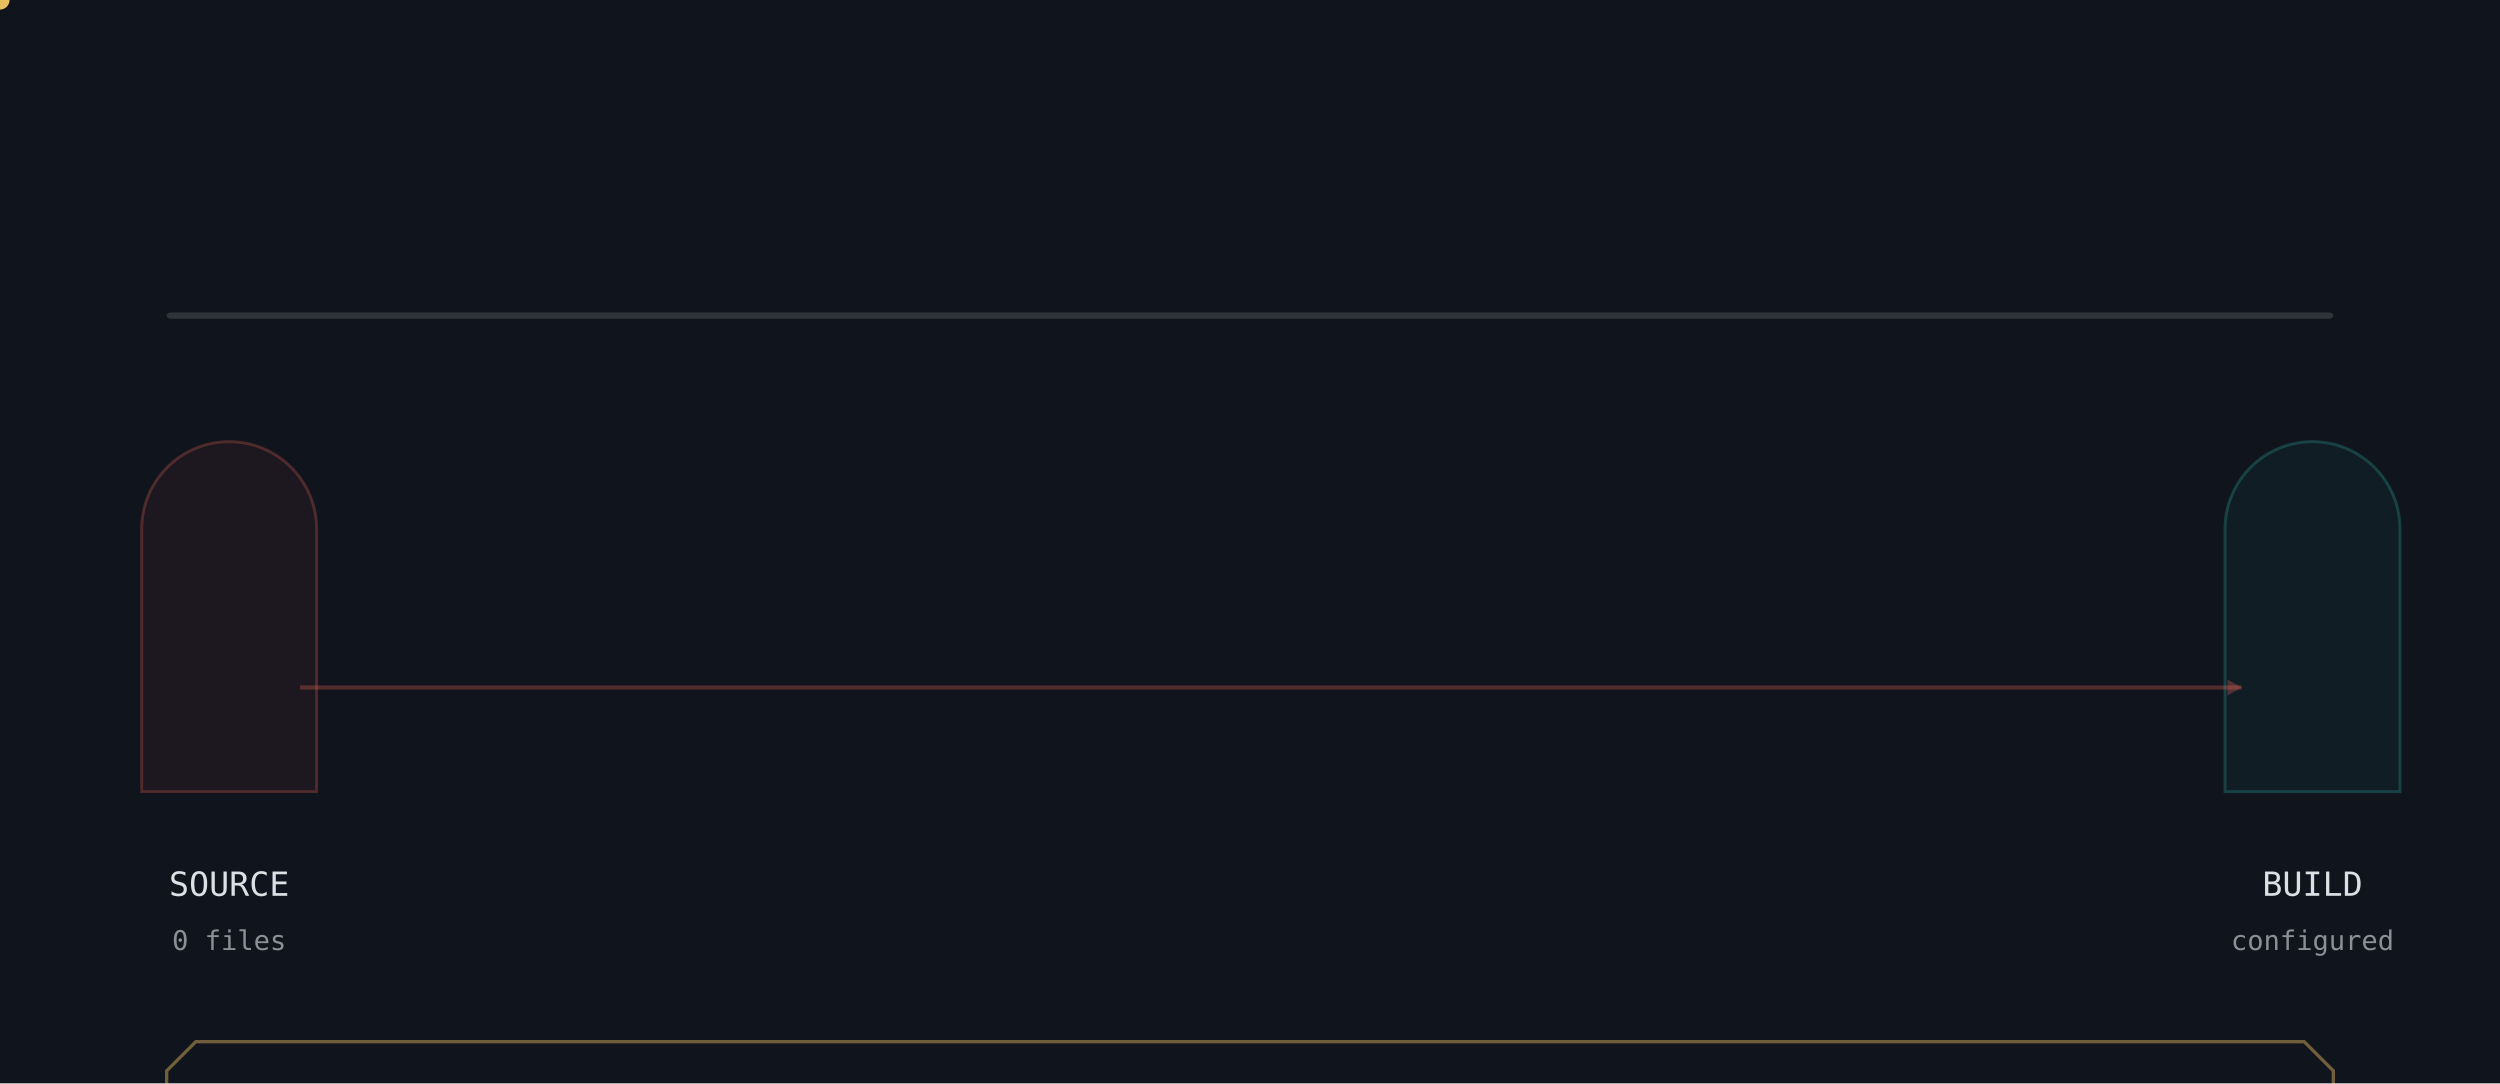
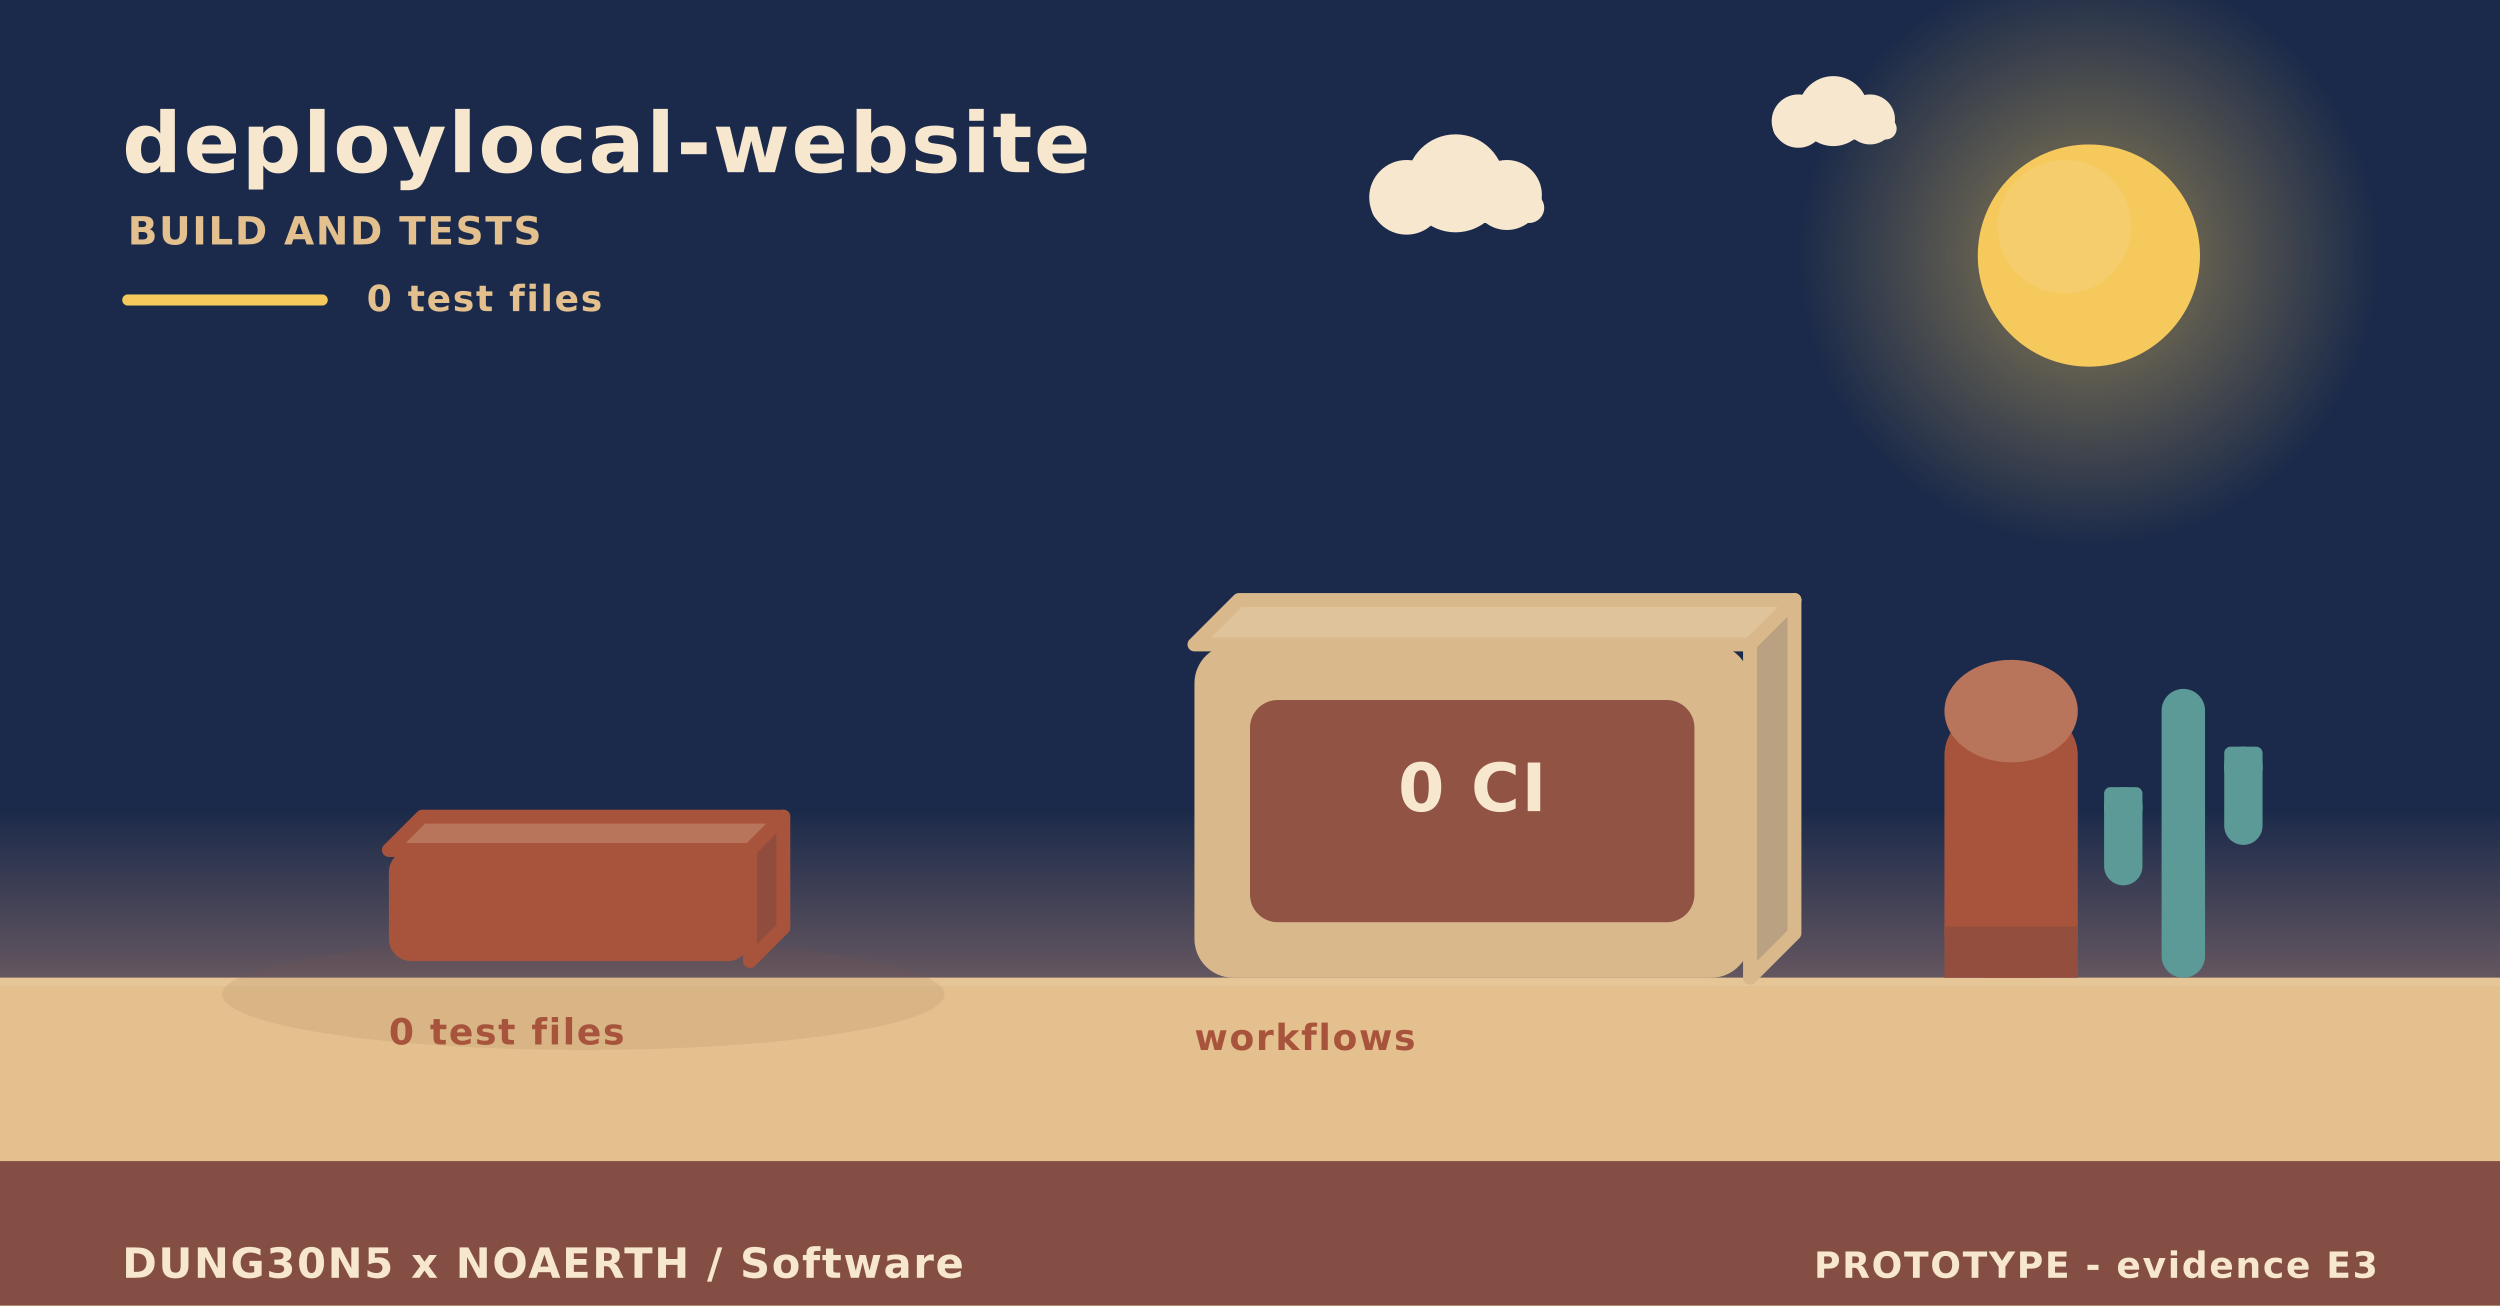
- <svg xmlns="http://www.w3.org/2000/svg" viewBox="0 0 1200 520" width="1200" height="520" role="img" aria-label="deploylocal-website build evidence">
-   <rect width="1200" height="520" fill="#10141c" />
-   <defs>
-     <linearGradient id="gb" x1="0" y1="0" x2="1" y2="1">
-       <stop offset="0%" stop-color="#ff6b5a" />
-       <stop offset="100%" stop-color="#2ec4b6" />
-     </linearGradient>
-   </defs>
-   <rect x="80.00" y="150.00" width="1040.00" height="3.00" rx="2.00" fill="rgba(242,245,249,0.140)" opacity="1.00" />
-   <path d="M68.00,380.00 L68.00,254.00 A42.00,42.00 0 0 1 152.00,254.00 L152.00,380.00 Z" fill="rgba(255,107,90,0.100)" opacity="0.55" stroke="rgba(255,107,90,0.450)" stroke-width="1.4" />
-   <polygon points="-192.26,189.00 -136.83,221.00 -136.83,157.00 -192.26,125.00" fill="#94793b" opacity="0.95" />
-   <polygon points="-247.68,221.00 -192.26,253.00 -192.26,189.00 -247.68,157.00" fill="#24998e" opacity="0.95" />
-   <polygon points="-192.26,125.00 -136.83,157.00 -192.26,189.00 -247.68,157.00" fill="#ff6b5a" opacity="0.95" />
-   <text x="110" y="430" font-family="ui-monospace,Menlo,monospace" font-size="16" fill="rgba(242,245,249,0.900)" text-anchor="middle">SOURCE</text>
-   <text x="110" y="456" font-family="ui-monospace,Menlo,monospace" font-size="13" fill="rgba(242,245,249,0.550)" text-anchor="middle">0 files</text>
-   <path d="M1068.00,380.00 L1068.00,254.00 A42.00,42.00 0 0 1 1152.00,254.00 L1152.00,380.00 Z" fill="rgba(46,196,182,0.100)" opacity="0.55" stroke="rgba(46,196,182,0.450)" stroke-width="1.4" />
-   <polygon points="673.77,689.00 729.19,721.00 729.19,657.00 673.77,625.00" fill="#94793b" opacity="0.95" />
-   <polygon points="618.34,721.00 673.77,753.00 673.77,689.00 618.34,657.00" fill="#24998e" opacity="0.95" />
-   <polygon points="673.77,625.00 729.19,657.00 673.77,689.00 618.34,657.00" fill="#2ec4b6" opacity="0.95" />
-   <text x="1110" y="430" font-family="ui-monospace,Menlo,monospace" font-size="16" fill="rgba(242,245,249,0.900)" text-anchor="middle">BUILD</text>
-   <text x="1110" y="456" font-family="ui-monospace,Menlo,monospace" font-size="13" fill="rgba(242,245,249,0.550)" text-anchor="middle">configured</text>
-   <line x1="144.00" y1="330.00" x2="1076.00" y2="330.00" stroke="rgba(255,107,90,0.500)" stroke-width="2.00" opacity="0.55" />
-   <polygon points="1076.00,330.00 1069.20,326.20 1069.20,333.80" fill="rgba(255,107,90,0.500)" opacity="0.55" />
-   <g opacity="0.9">
-     <circle cx="0.00" cy="0.00" r="4.60" fill="#ffd166" opacity="1.00" />
-     <animateTransform attributeName="transform" type="translate" values="144.00,330.00 1076.00,330.00" dur="5.633s" begin="0.0s" repeatCount="indefinite" />
-     <animateTransform attributeName="transform" type="translate" values="1076.00,330.00 144.00,330.00" dur="5.633s" begin="2.817s" repeatCount="indefinite" />
+ <svg xmlns="http://www.w3.org/2000/svg" width="900" height="470" viewBox="0 0 900 470" role="img" aria-label="deploylocal-website - how it is verified">
+   <linearGradient id="skyb" x1="0" y1="0" x2="0" y2="1">
+     <stop offset="0" stop-color="#1b2a4a" />
+     <stop offset="0.62" stop-color="#1b2a4a" />
+     <stop offset="1" stop-color="#f3ad8a" />
+   </linearGradient>
+   <rect width="900" height="470" fill="url(#skyb)" />
+   <radialGradient id="sunb">
+     <stop offset="0.35" stop-color="#f5c95c" stop-opacity="0.34" />
+     <stop offset="1" stop-color="#f5c95c" stop-opacity="0" />
+   </radialGradient>
+   <circle cx="752" cy="92" r="104" fill="url(#sunb)" />
+   <circle cx="752" cy="92" r="40" fill="#f5c95c" />
+   <circle cx="743.2" cy="81.6" r="24" fill="#f5d27e" opacity="0.5" />
+   <g>
+     <circle cx="524" cy="66" r="17.64" fill="#f6e7ce" />
+     <circle cx="506.36" cy="71.04" r="13.44" fill="#f6e7ce" />
+     <circle cx="542.48" cy="70.2" r="12.6" fill="#f6e7ce" />
+     <rect x="493.76" y="69.36" width="62.16" height="10.92" rx="5.46" fill="#f6e7ce" />
+     <animateTransform attributeName="transform" type="translate" values="0 0;24 0;0 0" dur="36s" begin="0s" repeatCount="indefinite" />
  </g>
-   <path d="M94.00,500.00 H1106.00 L1120.00,514.00 V546.00 L1106.00,560.00 H94.00 L80.00,546.00 V514.00 Z" fill="none" stroke="rgba(255,209,102,0.500)" stroke-width="1.60" opacity="0.80" />
-   <text x="600" y="536" font-family="ui-monospace,Menlo,monospace" font-size="16" fill="rgba(255,209,102,0.950)" text-anchor="middle">no test suite present in this repository — shown as measured, not implied</text>
+   <g>
+     <circle cx="660" cy="40" r="12.6" fill="#f6e7ce" />
+     <circle cx="647.4" cy="43.6" r="9.6" fill="#f6e7ce" />
+     <circle cx="673.2" cy="43" r="9" fill="#f6e7ce" />
+     <rect x="638.4" y="42.4" width="44.4" height="7.8" rx="3.9" fill="#f6e7ce" />
+     <animateTransform attributeName="transform" type="translate" values="0 0;-18 0;0 0" dur="46s" begin="3s" repeatCount="indefinite" />
+   </g>
+   <rect x="0" y="352" width="900" height="118" fill="#e3c08d" />
+   <rect x="0" y="352" width="900" height="3" fill="#e6c596" />
+   <text x="44" y="62" font-family="Verdana,DejaVu Sans,sans-serif" font-size="30" font-weight="700" letter-spacing="0.6" fill="#f6e7ce" text-anchor="start">deploylocal-website</text>
+   <text x="46" y="88" font-family="Verdana,DejaVu Sans,sans-serif" font-size="14" font-weight="700" letter-spacing="0.6" fill="#e3c08d" text-anchor="start">BUILD AND TESTS</text>
+   <rect x="44" y="106" width="74" height="4" rx="2" fill="#f5c95c" />
+   <text x="132" y="112" font-family="Verdana,DejaVu Sans,sans-serif" font-size="13" font-weight="700" letter-spacing="0.6" fill="#e3c08d" text-anchor="start">0 test files</text>
+   <ellipse cx="210" cy="358" rx="130" ry="20" fill="rgba(138,90,68,0.11)" />
+   <g>
+     <path d="M140,306 L270,306 L282,294 L152,294 Z" fill="#b9745c" stroke="#a8543c" stroke-width="5" stroke-linejoin="round" />
+     <path d="M270,306 L282,294 L282,334 L270,346 Z" fill="#904d3e" stroke="#a8543c" stroke-width="5" stroke-linejoin="round" />
+     <rect x="140" y="306" width="130" height="40" rx="8" fill="#a8543c" />
+     <animateTransform attributeName="transform" type="translate" values="0 10;0 0" dur="0.8s" begin="0.5s" fill="freeze" />
+   </g>
+   <text x="140" y="376" font-family="Verdana,DejaVu Sans,sans-serif" font-size="13" font-weight="700" letter-spacing="0.6" fill="#a8543c" text-anchor="start">0 test files</text>
+   <path d="M430,232 L630,232 L646,216 L446,216 Z" fill="#dfc39b" stroke="#d9b98c" stroke-width="5" stroke-linejoin="round" />
+   <path d="M630,232 L646,216 L646,336 L630,352 Z" fill="#b9a181" stroke="#d9b98c" stroke-width="5" stroke-linejoin="round" />
+   <rect x="430" y="232" width="200" height="120" rx="14" fill="#d9b98c" />
+   <rect x="450" y="252" width="160" height="80" rx="10" fill="#8c4c3f" opacity="0.94" />
+   <text x="530" y="292" font-family="Verdana,DejaVu Sans,sans-serif" font-size="24" font-weight="700" letter-spacing="0.6" fill="#f6e7ce" text-anchor="middle">0 CI</text>
+   <text x="430" y="378" font-family="Verdana,DejaVu Sans,sans-serif" font-size="13" font-weight="700" letter-spacing="0.6" fill="#a8543c" text-anchor="start">workflows</text>
+   <rect x="700" y="256" width="48" height="96" rx="16" fill="#a8543c" />
+   <ellipse cx="724" cy="256" rx="24" ry="18.46" fill="#b9745c" />
+   <rect x="700" y="333.54" width="48" height="18.46" fill="#944e3e" />
+   <rect x="778.18" y="248" width="15.64" height="104" rx="7.82" fill="#5b9a97" />
+   <rect x="757.48" y="283.36" width="13.8" height="35.36" rx="6.9" fill="#5b9a97" />
+   <rect x="757.48" y="283.36" width="13.8" height="10.4" rx="2.3" fill="#5b9a97" />
+   <rect x="800.72" y="268.8" width="13.8" height="35.36" rx="6.9" fill="#5b9a97" />
+   <rect x="800.72" y="268.8" width="13.8" height="10.4" rx="2.3" fill="#5b9a97" />
+   <rect x="0" y="418" width="900" height="52" rx="0" fill="#7e4740" opacity="0.94" />
+   <text x="44" y="460" font-family="Verdana,DejaVu Sans,sans-serif" font-size="15" font-weight="700" letter-spacing="0.6" fill="#f6e7ce" text-anchor="start">DUNG30N5 x NOAERTH  /  Software</text>
+   <text x="856" y="460" font-family="Verdana,DejaVu Sans,sans-serif" font-size="13" font-weight="700" letter-spacing="0.6" fill="#f6e7ce" text-anchor="end">PROTOTYPE  -  evidence E3</text>
</svg>
